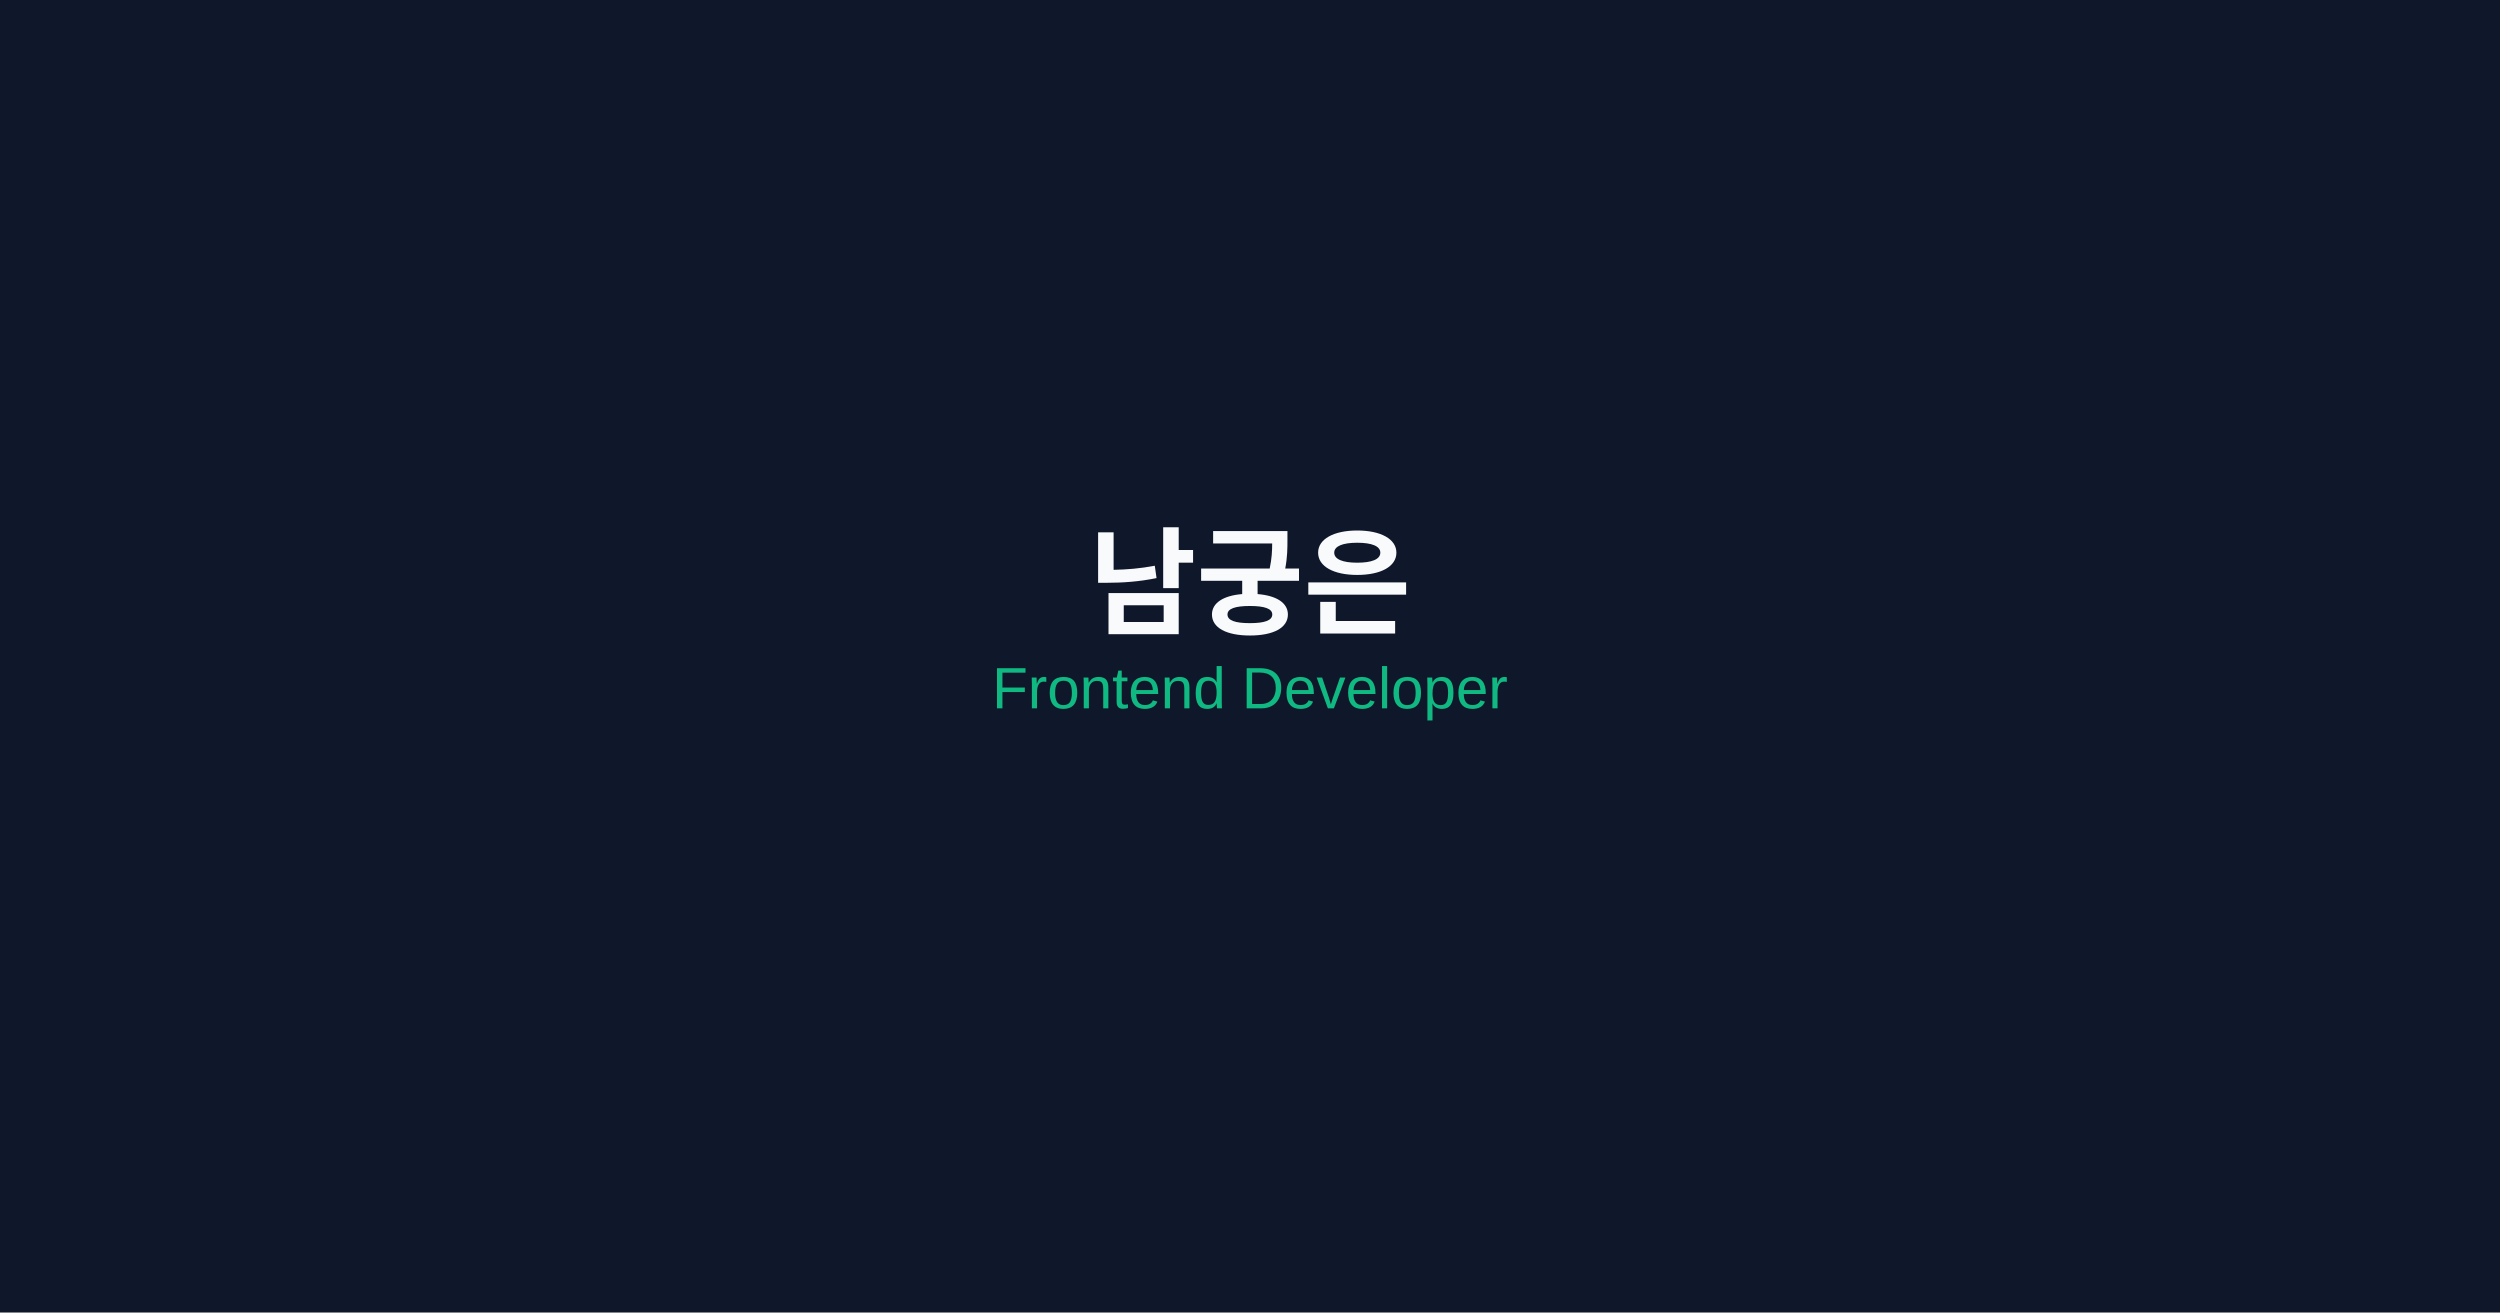
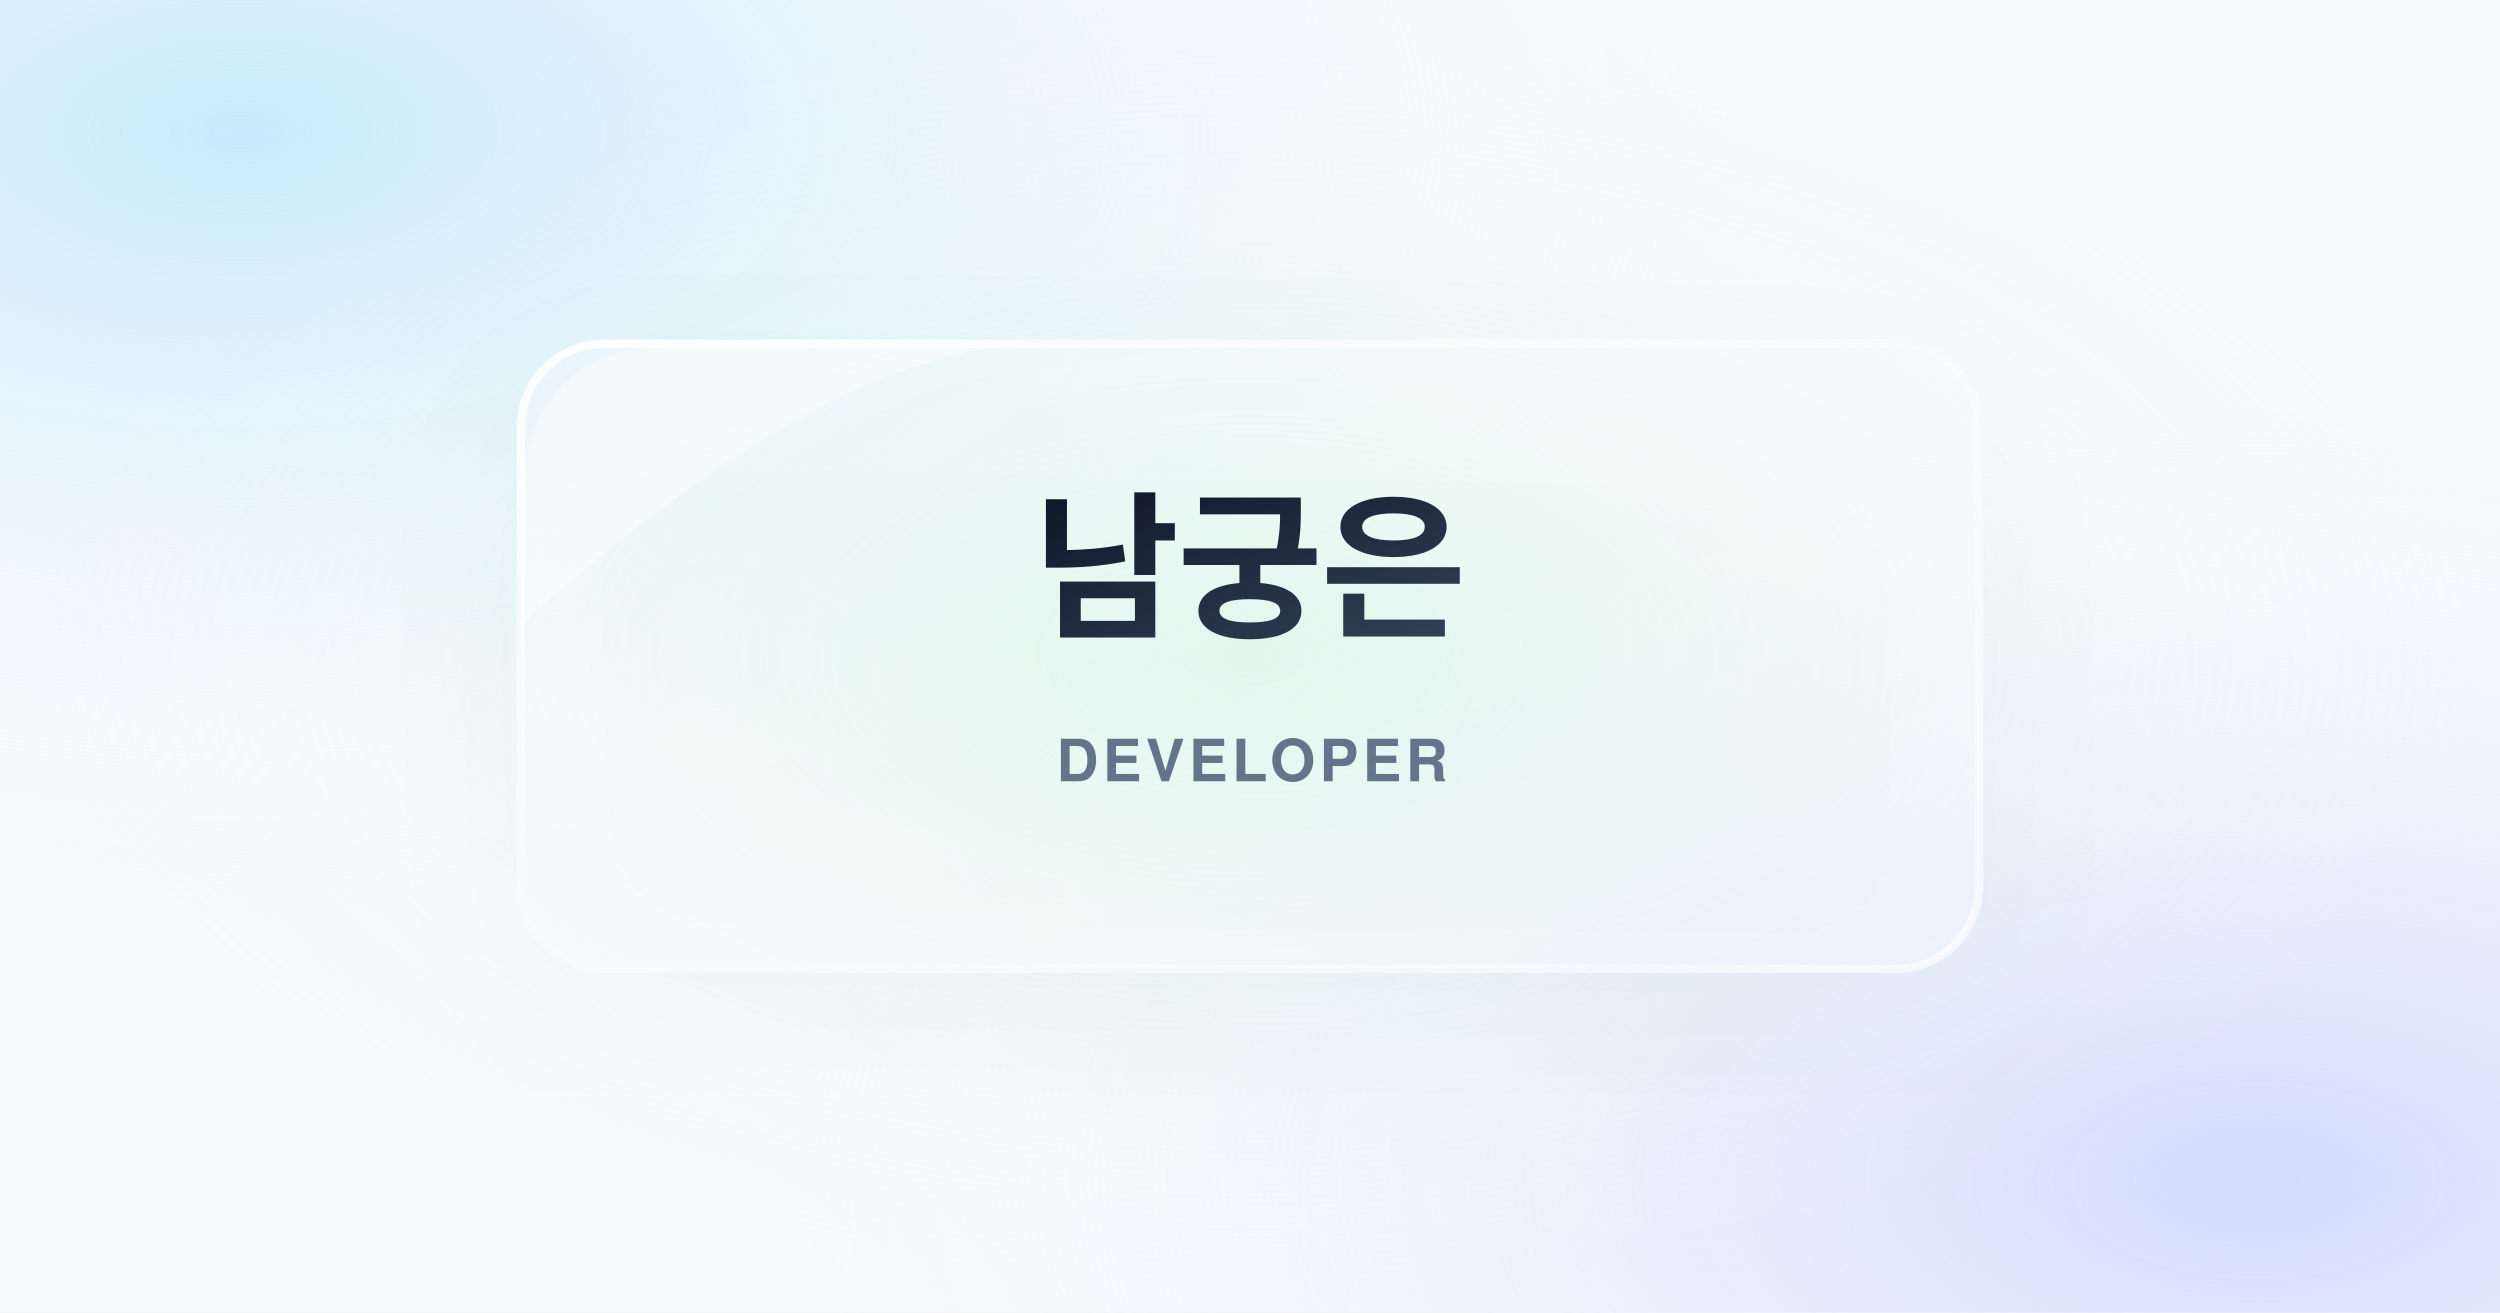
- <svg xmlns="http://www.w3.org/2000/svg" width="1200" height="630" viewBox="0 0 1200 630">
-   <rect width="1200" height="630" fill="#0f172a" />
-   <g transform="translate(600, 315)">
-     <text x="0" y="-15" font-family="Arial, sans-serif" font-size="56" font-weight="bold" text-anchor="middle" fill="#f8fafc">남궁은</text>
-     <text x="0" y="25" font-family="Arial, sans-serif" font-size="28" text-anchor="middle" fill="#10b981">Frontend Developer</text>
+ <svg xmlns="http://www.w3.org/2000/svg" viewBox="0 0 1200 630">
+   <defs>
+     <radialGradient id="mesh1" cx="10%" cy="10%" r="60%">
+       <stop offset="0%" stop-color="#bae6fd" stop-opacity="0.8" />
+       <stop offset="100%" stop-color="#f8fafc" stop-opacity="0" />
+     </radialGradient>
+     <radialGradient id="mesh2" cx="90%" cy="90%" r="60%">
+       <stop offset="0%" stop-color="#c7d2fe" stop-opacity="0.8" />
+       <stop offset="100%" stop-color="#f8fafc" stop-opacity="0" />
+     </radialGradient>
+     <radialGradient id="mesh3" cx="50%" cy="50%" r="50%">
+       <stop offset="0%" stop-color="#a7f3d0" stop-opacity="0.4" />
+       <stop offset="100%" stop-color="#f8fafc" stop-opacity="0" />
+     </radialGradient>
+     <linearGradient id="text-grad" x1="0%" y1="0%" x2="100%" y2="100%">
+       <stop offset="0%" stop-color="#0f172a" />
+       <stop offset="100%" stop-color="#334155" />
+     </linearGradient>
+     <linearGradient id="glass-border" x1="0%" y1="0%" x2="100%" y2="100%">
+       <stop offset="0%" stop-color="#ffffff" stop-opacity="0.9" />
+       <stop offset="50%" stop-color="#ffffff" stop-opacity="0.2" />
+       <stop offset="100%" stop-color="#ffffff" stop-opacity="0.6" />
+     </linearGradient>
+     <filter id="glass-shadow" x="-20%" y="-20%" width="140%" height="140%">
+       <feDropShadow dx="0" dy="24" stdDeviation="40" flood-color="#020617" flood-opacity="0.08" />
+     </filter>
+   </defs>
+   <rect width="1200" height="630" fill="#f8fafc" />
+   <rect width="1200" height="630" fill="url(#mesh1)" />
+   <rect width="1200" height="630" fill="url(#mesh2)" />
+   <rect width="1200" height="630" fill="url(#mesh3)" />
+   <rect x="250" y="165" width="700" height="300" rx="40" fill="#ffffff" fill-opacity="0.25" stroke="url(#glass-border)" stroke-width="4" filter="url(#glass-shadow)" />
+   <path d="M250 300 Q 400 165 500 165 H 330 Q 250 165 250 245 Z" fill="#ffffff" fill-opacity="0.4" />
+   <g transform="translate(600, 310)">
+     <text x="0" y="-10" text-anchor="middle" font-family="'Apple SD Gothic Neo', 'Helvetica Neue', sans-serif" font-weight="700" font-size="76" fill="url(#text-grad)" letter-spacing="-1">
+       남궁은
+     </text>
+     <text x="1" y="65" text-anchor="middle" font-family="'Apple SD Gothic Neo', 'Helvetica Neue', sans-serif" font-weight="600" font-size="28" fill="#64748b" letter-spacing="2">
+       DEVELOPER
+     </text>
  </g>
</svg>
